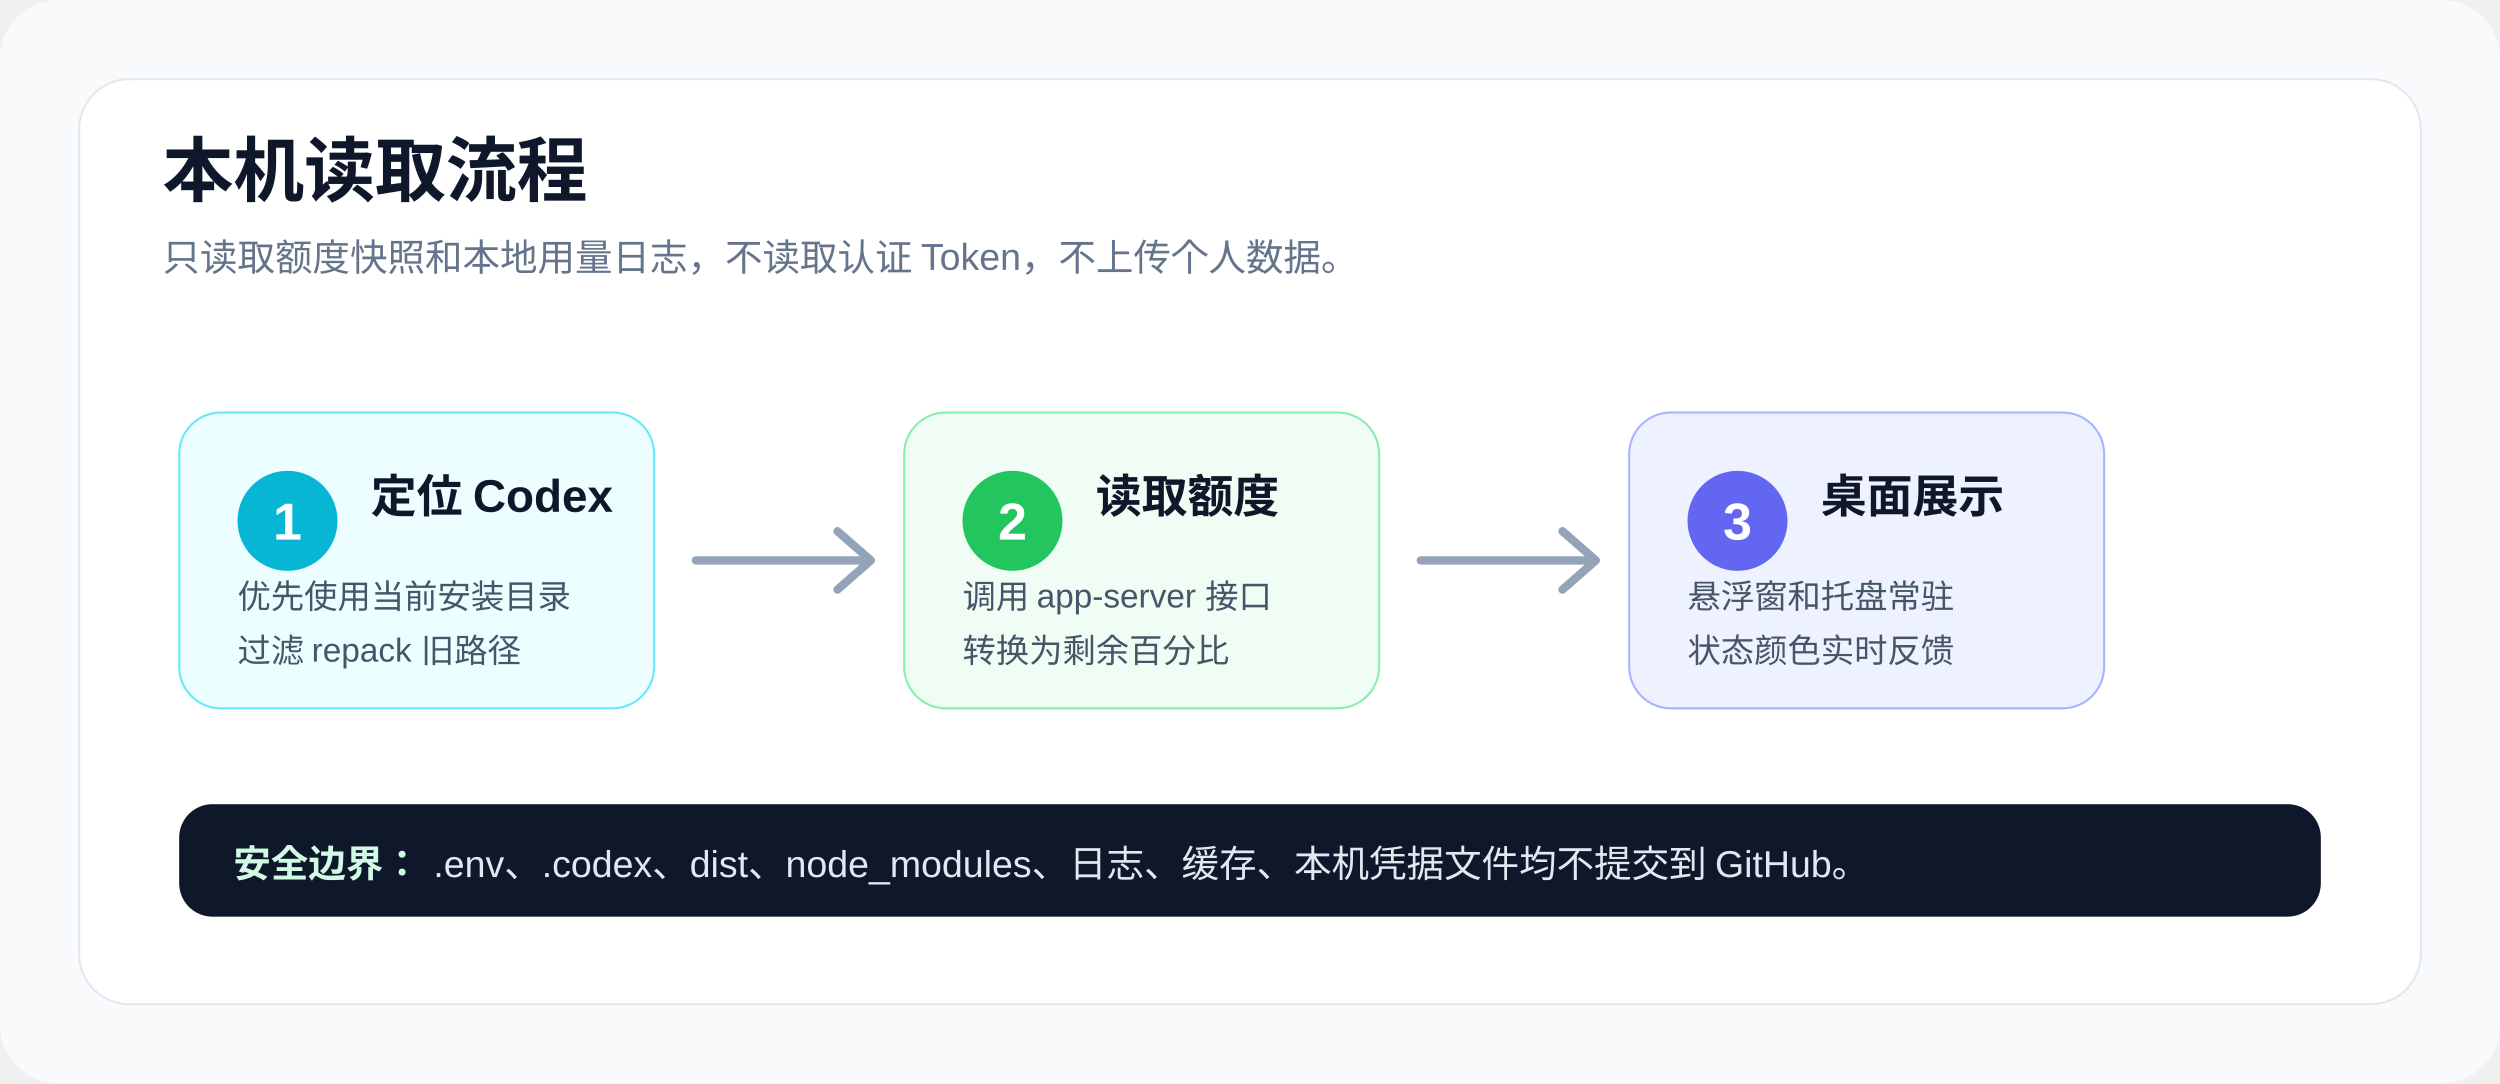
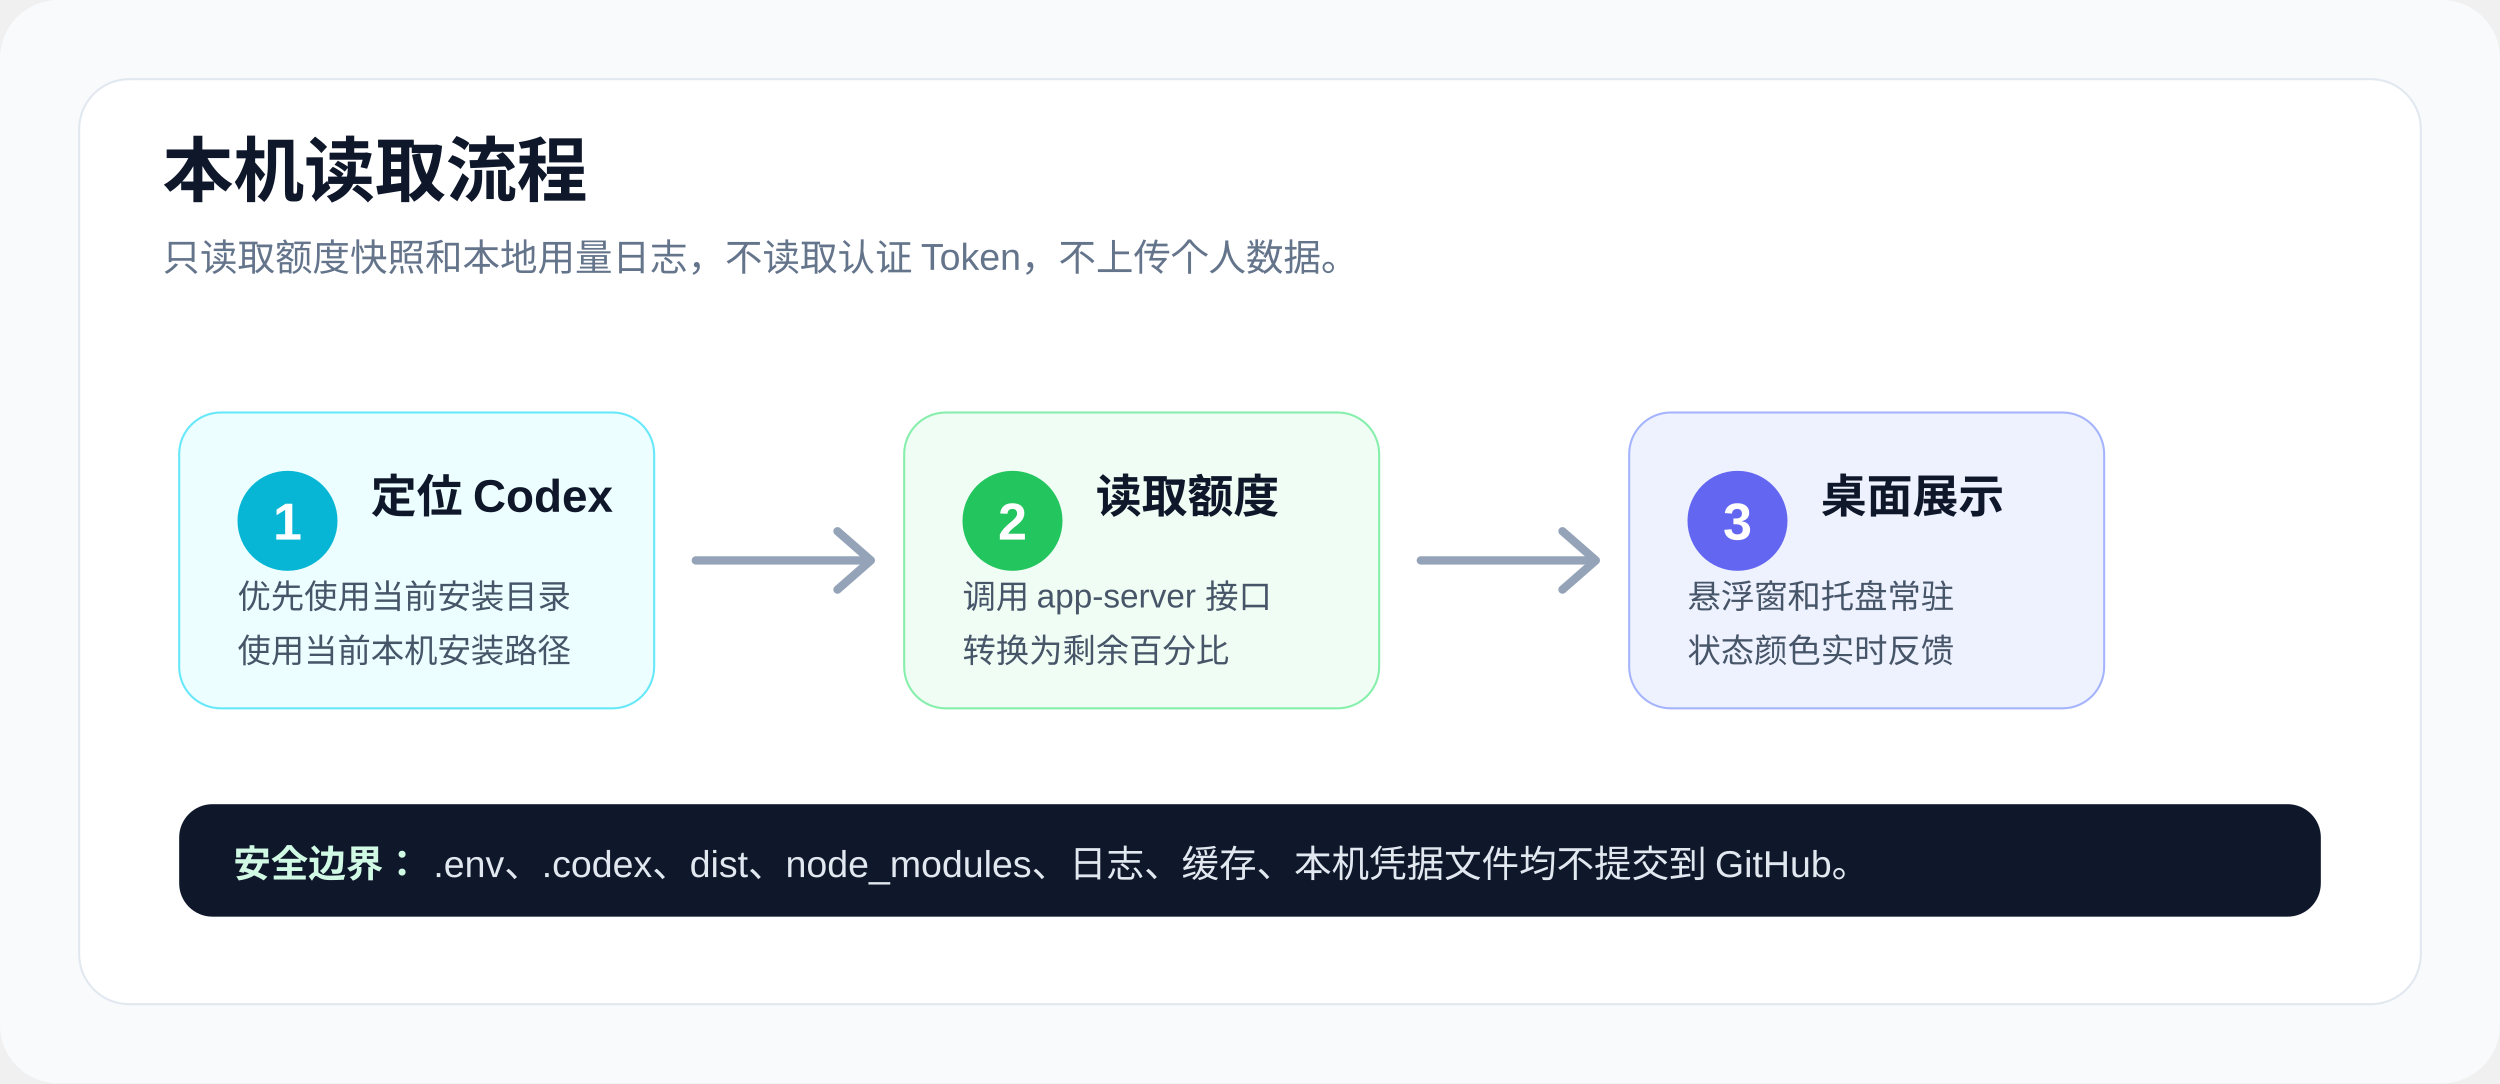
<svg xmlns="http://www.w3.org/2000/svg" width="1200" height="520" viewBox="0 0 1200 520" fill="none">
  <rect width="1200" height="520" rx="28" fill="#F8FAFC" />
  <rect x="38" y="38" width="1124" height="444" rx="24" fill="#FFFFFF" stroke="#E2E8F0" />
  <text x="78" y="94" fill="#0F172A" font-family="Segoe UI, Arial, sans-serif" font-size="34" font-weight="800">本机读取流程</text>
  <text x="78" y="130" fill="#64748B" font-family="Segoe UI, Arial, sans-serif" font-size="18">只读取额度快照和本地用量日志，不读取认证 Token，不上传个人数据。</text>
  <g font-family="Segoe UI, Arial, sans-serif">
    <g transform="translate(86 198)">
      <rect width="228" height="142" rx="20" fill="#ECFEFF" stroke="#67E8F9" />
      <circle cx="52" cy="52" r="24" fill="#06B6D4" />
      <text x="52" y="61" text-anchor="middle" fill="#FFFFFF" font-size="25" font-weight="800">1</text>
      <text x="92" y="48" fill="#0F172A" font-size="22" font-weight="700">定位 Codex</text>
      <text x="28" y="94" fill="#475569" font-size="16">优先使用当前安装目录</text>
-       <text x="28" y="120" fill="#475569" font-size="16">过滤 repack 旧路径</text>
+       <text x="28" y="120" fill="#475569" font-size="16">使用当前本机安装路径</text>
    </g>
    <path d="M334 269H414" stroke="#94A3B8" stroke-width="4" stroke-linecap="round" />
    <path d="M402 255L418 269L402 283" stroke="#94A3B8" stroke-width="4" stroke-linecap="round" stroke-linejoin="round" />
    <g transform="translate(434 198)">
      <rect width="228" height="142" rx="20" fill="#F0FDF4" stroke="#86EFAC" />
      <circle cx="52" cy="52" r="24" fill="#22C55E" />
      <text x="52" y="61" text-anchor="middle" fill="#FFFFFF" font-size="25" font-weight="800">2</text>
      <text x="92" y="48" fill="#0F172A" font-size="22" font-weight="700">读取额度</text>
      <text x="28" y="94" fill="#475569" font-size="16">调用 app-server 接口</text>
      <text x="28" y="120" fill="#475569" font-size="16">转换为剩余百分比</text>
    </g>
    <path d="M682 269H762" stroke="#94A3B8" stroke-width="4" stroke-linecap="round" />
    <path d="M750 255L766 269L750 283" stroke="#94A3B8" stroke-width="4" stroke-linecap="round" stroke-linejoin="round" />
    <g transform="translate(782 198)">
      <rect width="228" height="142" rx="20" fill="#EEF2FF" stroke="#A5B4FC" />
      <circle cx="52" cy="52" r="24" fill="#6366F1" />
      <text x="52" y="61" text-anchor="middle" fill="#FFFFFF" font-size="25" font-weight="800">3</text>
      <text x="92" y="48" fill="#0F172A" font-size="22" font-weight="700">桌面展示</text>
      <text x="28" y="94" fill="#475569" font-size="16">悬浮窗和托盘常驻</text>
      <text x="28" y="120" fill="#475569" font-size="16">状态颜色实时反馈</text>
    </g>
  </g>
  <g transform="translate(86 386)" font-family="Segoe UI, Arial, sans-serif">
    <rect width="1028" height="54" rx="16" fill="#0F172A" />
    <text x="26" y="35" fill="#D1FAE5" font-size="18" font-weight="700">安全边界：</text>
    <text x="122" y="35" fill="#E2E8F0" font-size="18">.env、.codex、dist、node_modules、日志、缓存、本机凭据文件均不提交到 GitHub。</text>
  </g>
</svg>
